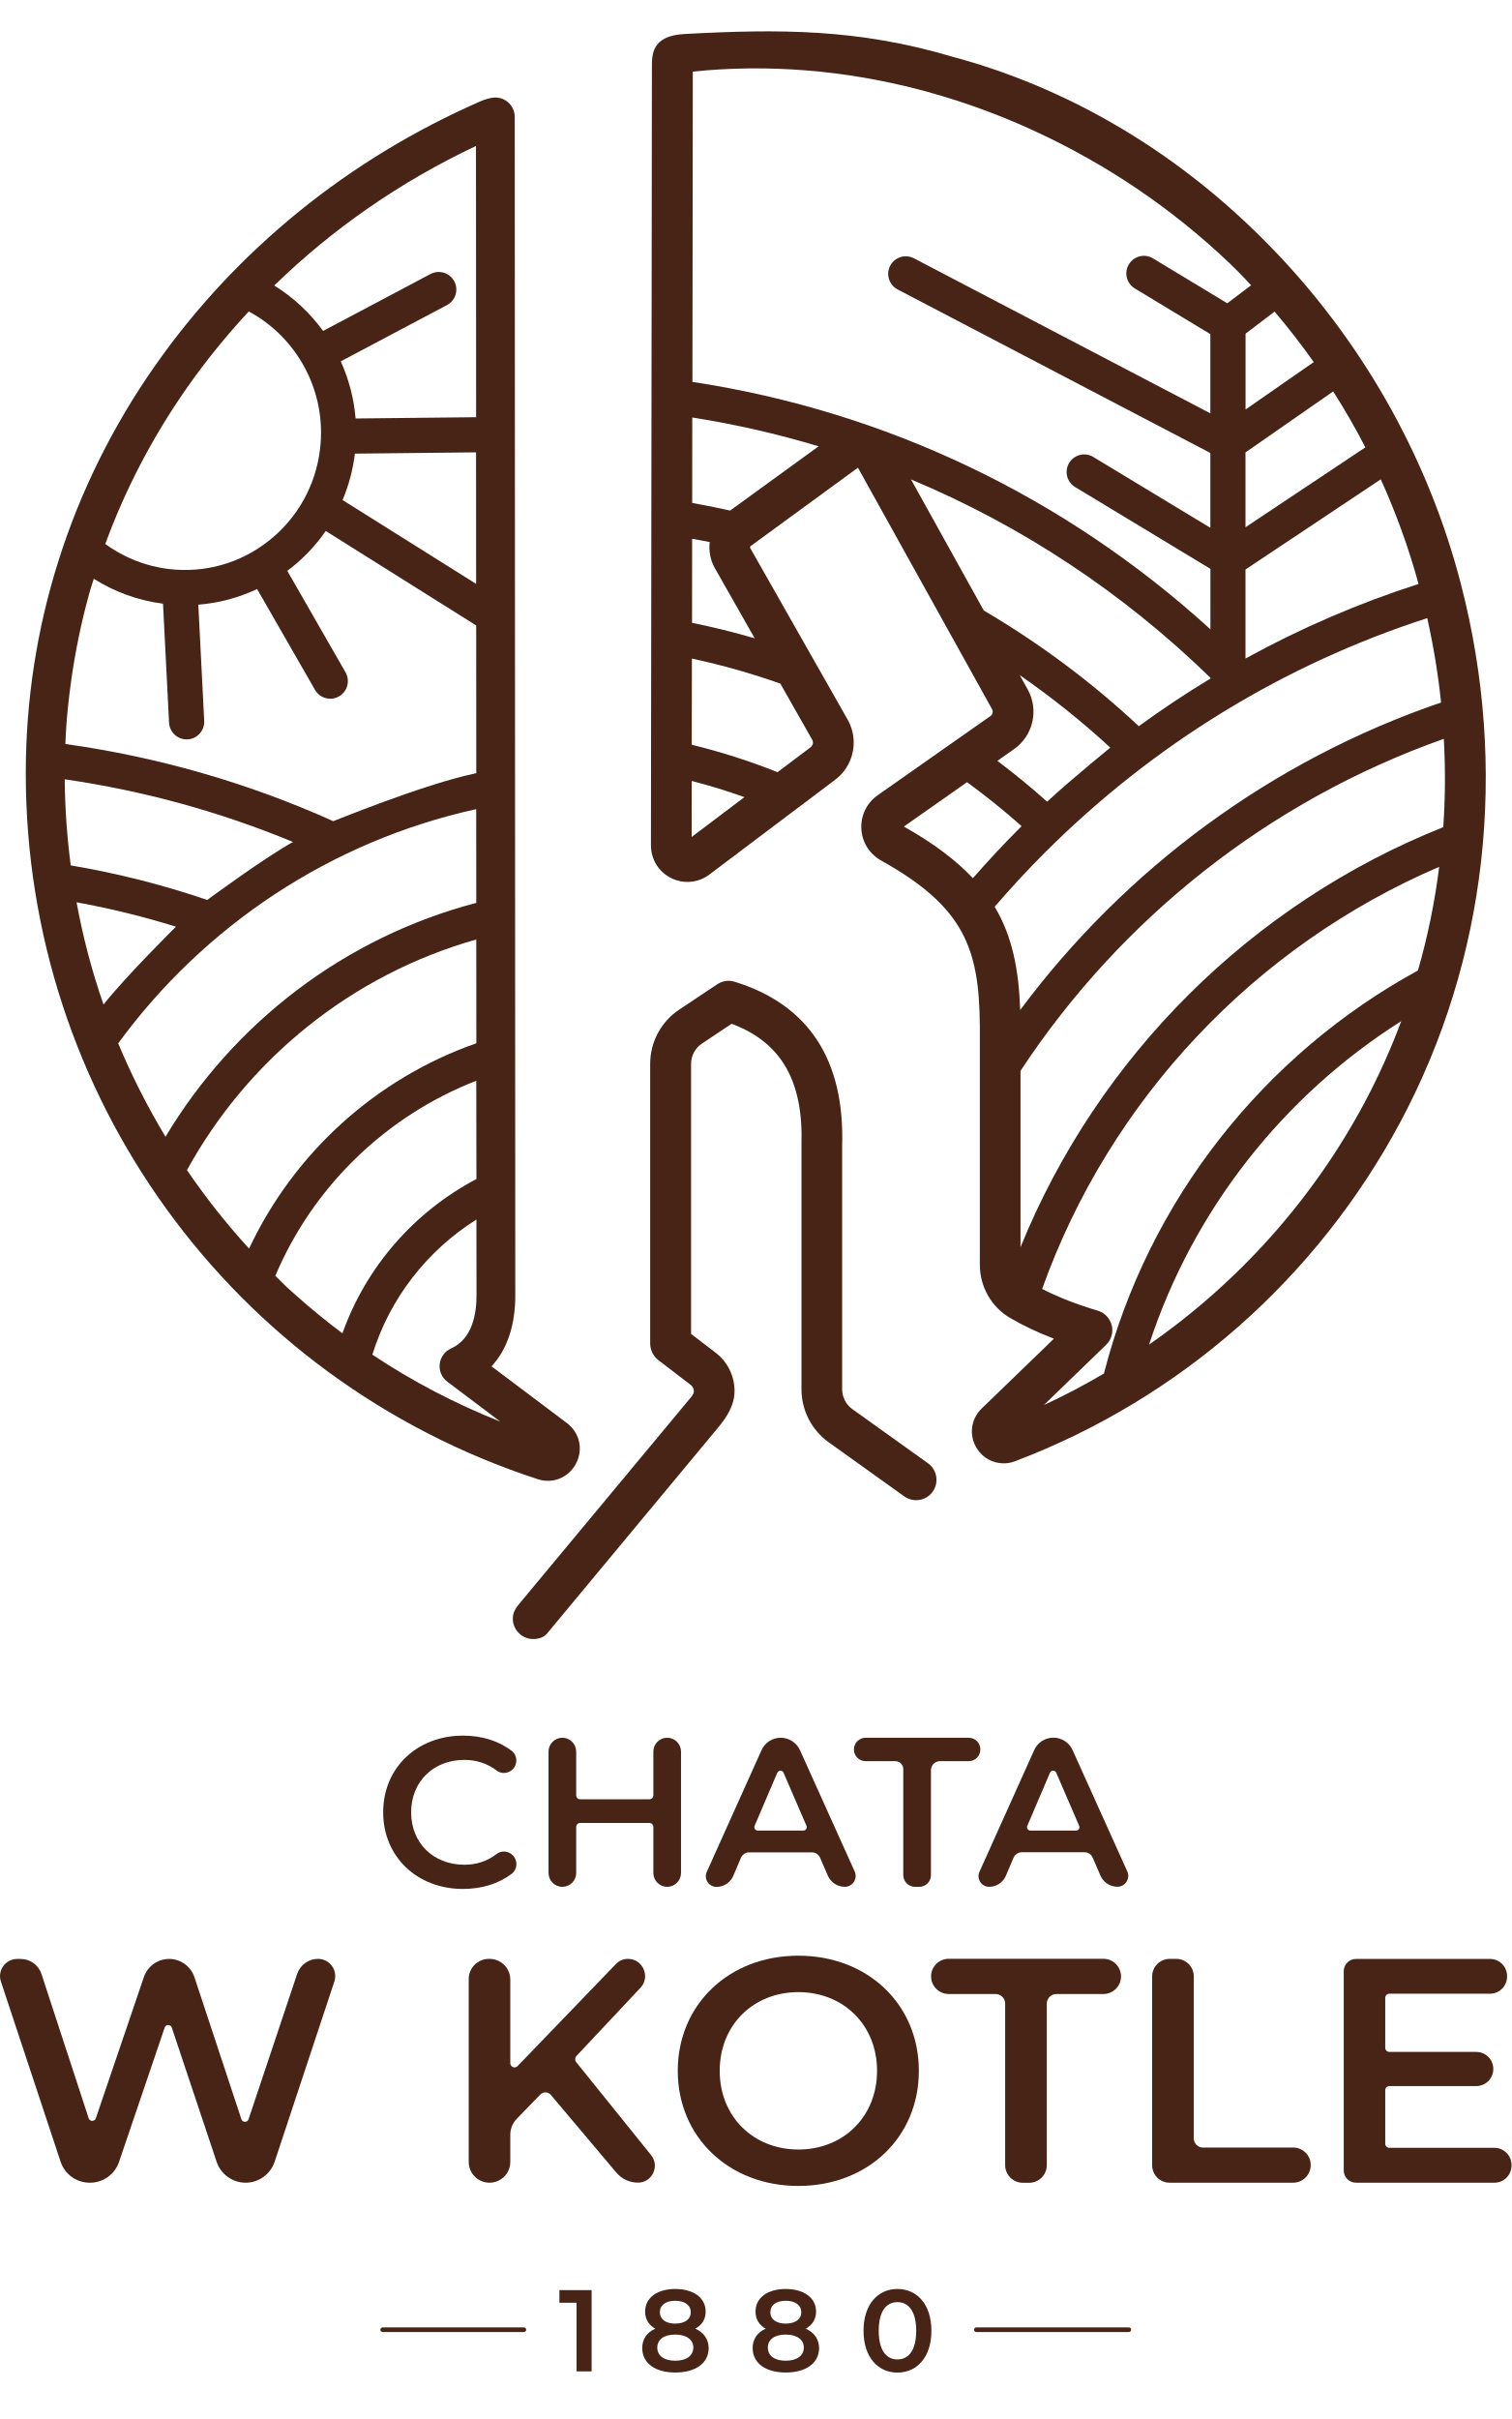
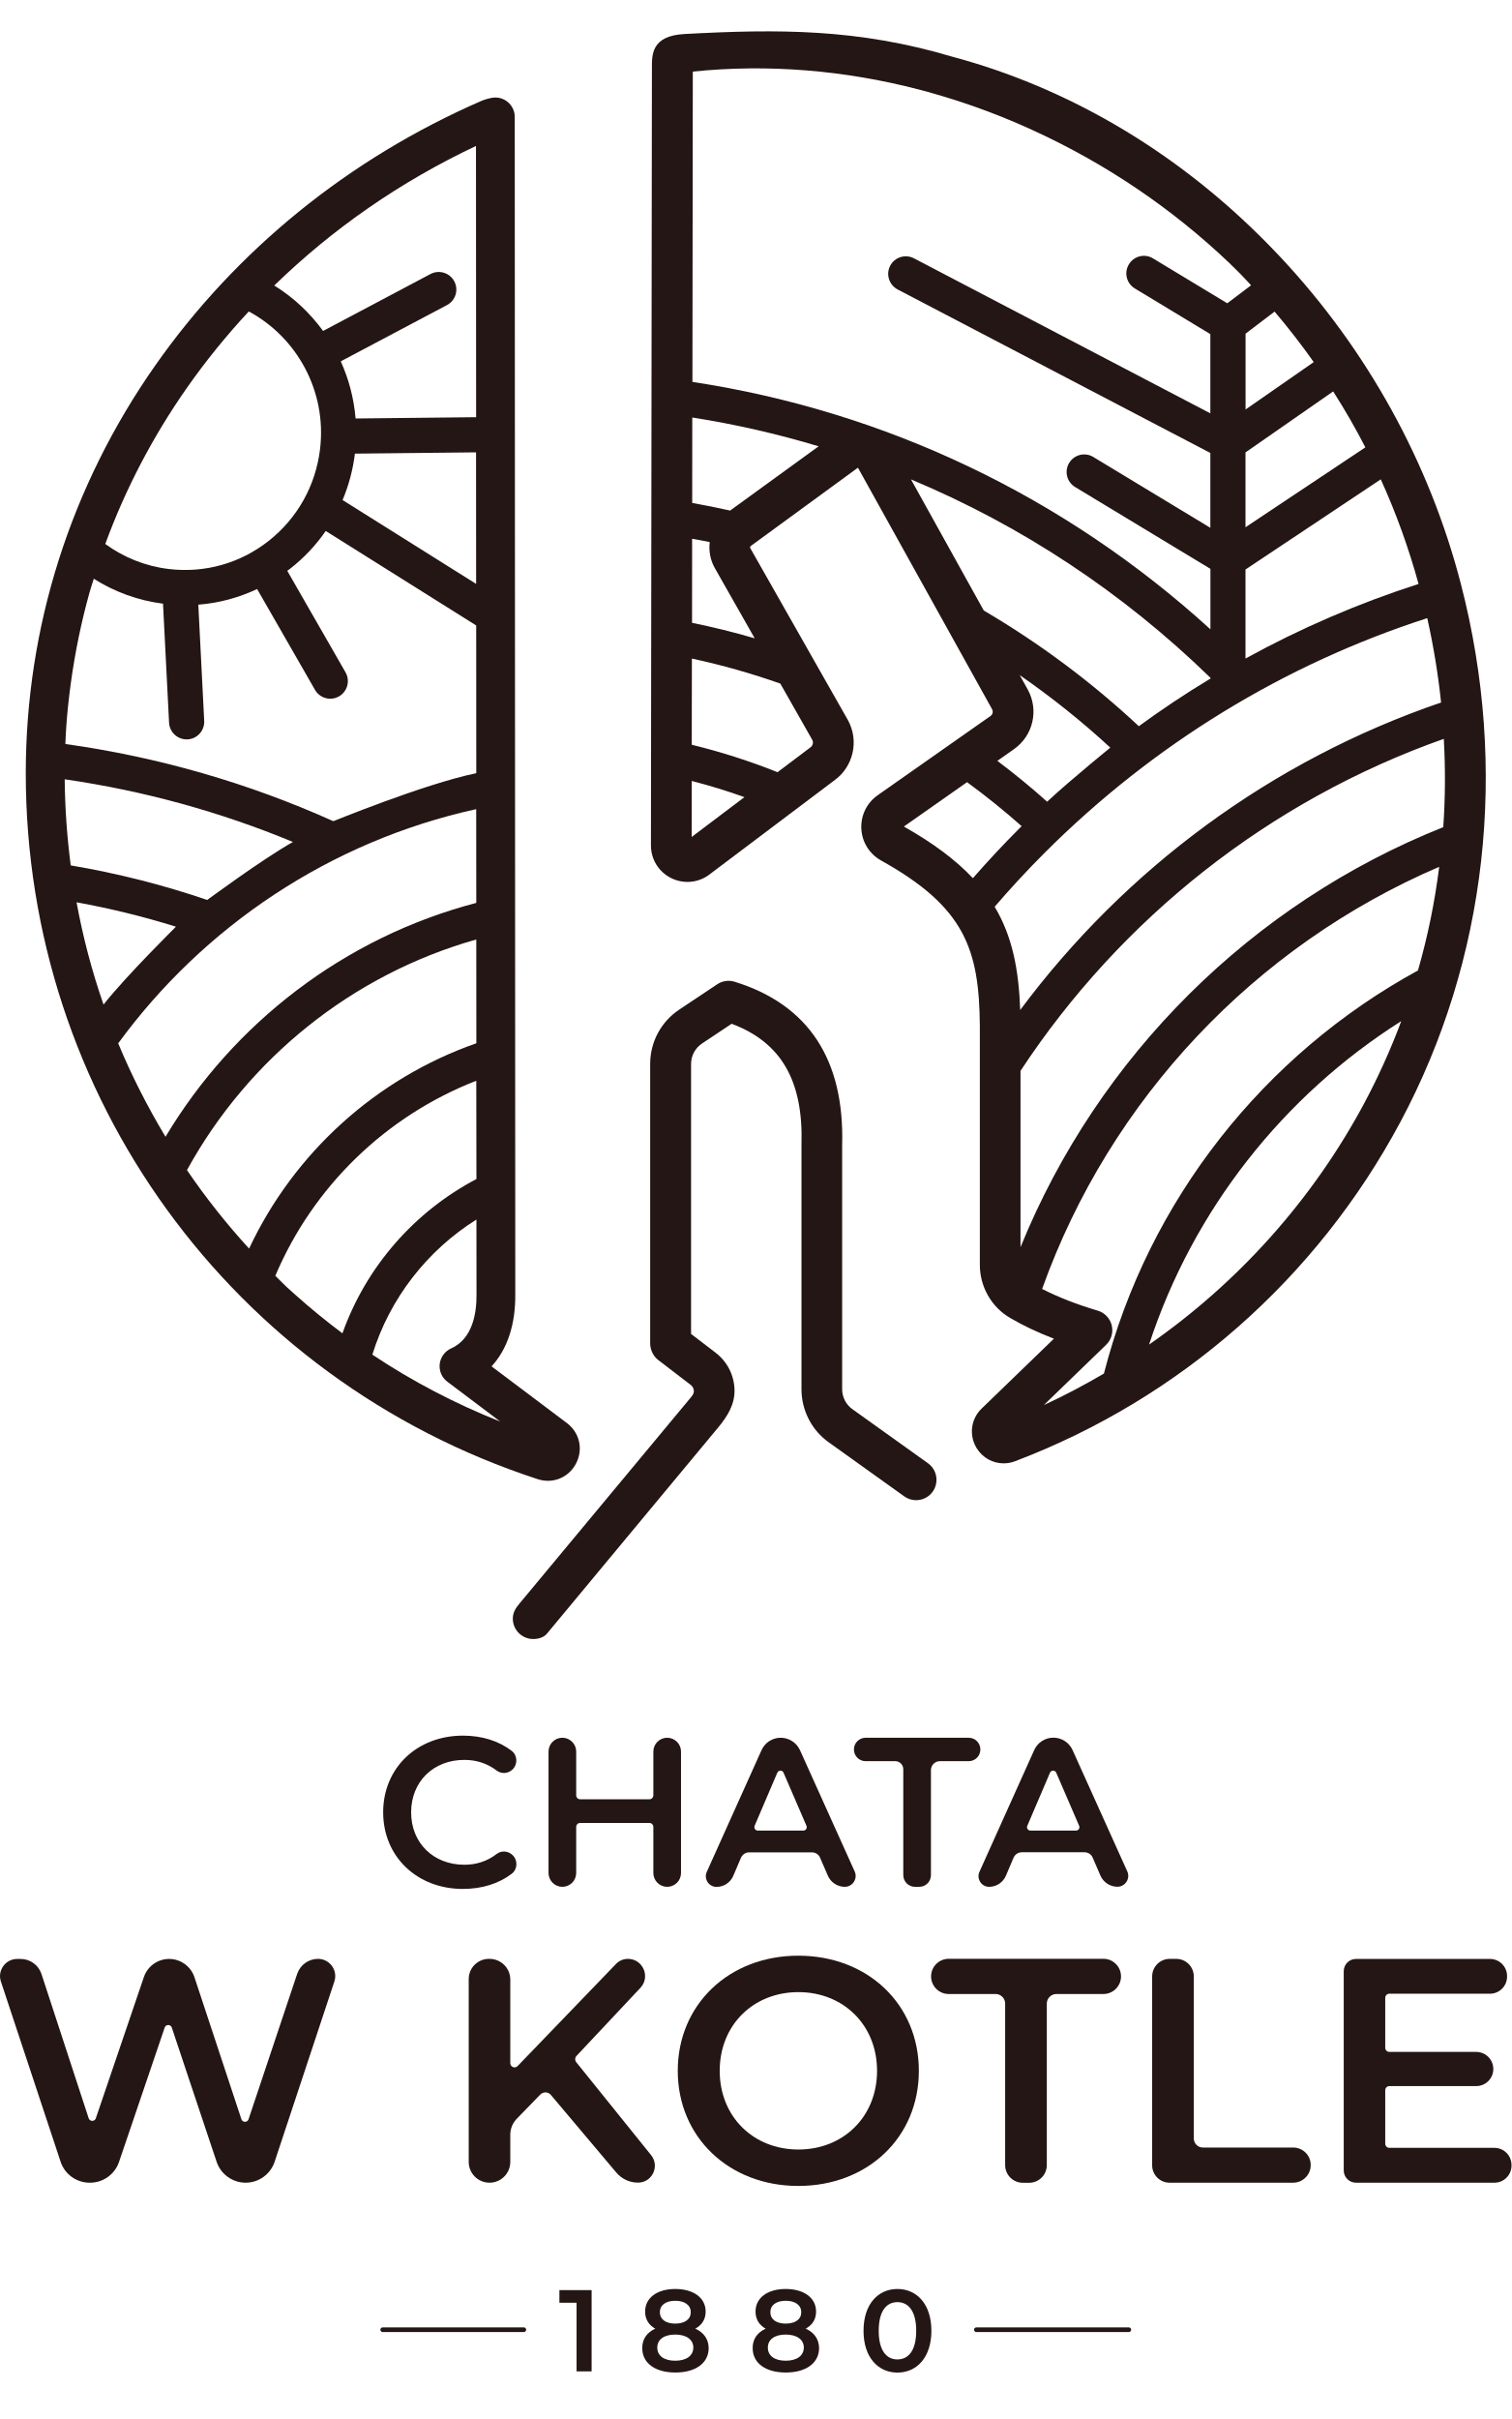
- <svg xmlns="http://www.w3.org/2000/svg" version="1.1" id="Layer_1" x="0px" y="0px" viewBox="0 0 200 320" style="enable-background:new 0 0 200 320;" xml:space="preserve">
-   <style type="text/css">
- 	.st0{fill:#472415;}
- </style>
+ <svg xmlns="http://www.w3.org/2000/svg" width="100%" height="100%" viewBox="0 0 200 320" version="1.1" xml:space="preserve" style="fill-rule:evenodd;clip-rule:evenodd;stroke-linejoin:round;stroke-miterlimit:2;">
  <g>
-     <path class="st0" d="M88.75,116.13c1.62,0.83,3.54,0.69,5.02-0.37l16.62-12.52c2.53-1.81,3.31-5.24,1.81-7.97L99.28,72.52   c-0.06-0.1-0.03-0.23,0.07-0.3l14.17-10.35l17.75,31.95c0.17,0.31,0.08,0.69-0.2,0.89l-14.94,10.49c-1.44,1.01-2.25,2.67-2.16,4.44   c0.09,1.76,1.07,3.33,2.61,4.19c11.08,6.16,12.99,11.74,13.07,21.91v31.58c0,2.89,1.53,5.58,4,7.02c1.69,1,3.64,1.92,5.8,2.75   l-9.56,9.24c-1.45,1.4-1.71,3.58-0.63,5.29c0.78,1.23,2.1,1.96,3.54,1.96c0.51,0,1.02-0.09,1.51-0.28   c21.83-8.28,39.93-24.21,50.97-44.85c11.5-21.51,14.35-46.81,8.01-71.24c-4.16-16.04-12.37-30.9-23.8-43.13c0,0-2-2.11-2.92-2.99   c-11.65-11.48-25.6-19.59-40.6-23.6C113.55,3.8,103.09,3.82,90.56,4.5c-4.42,0.24-4.3,2.79-4.3,4.54l-0.13,102.79   C86.13,113.66,87.13,115.3,88.75,116.13z M130.17,80.76l-9.63-17.34c14.57,6.09,27.99,14.92,39.62,26.24c0,0.03,0.01,0.07,0.01,0.1   c-3.32,2-6.56,4.16-9.71,6.47c0.07-0.05,0.15-0.11,0.22-0.17C144.45,90.24,137.57,85.11,130.17,80.76z M131.97,100.65l2.19-1.54   c2.55-1.79,3.33-5.19,1.82-7.91l-1.05-1.89c4.21,2.92,8.22,6.12,11.98,9.59c0.77-0.61-4.97,4-8.41,7.2   c0.02-0.02,0.04-0.03,0.05-0.05C136.44,104.16,134.24,102.36,131.97,100.65z M128.73,116.17c-2.22-2.36-5.18-4.6-9.13-6.83   l8.36-5.87c2.5,1.83,4.91,3.77,7.22,5.82c0.04-0.04,0.07-0.07,0.11-0.1c-0.13,0.13-0.26,0.25-0.38,0.37   C132.76,111.7,130.71,113.91,128.73,116.17z M180.53,145.91c-6.84,12.79-16.68,23.75-28.49,31.96   c5.84-17.84,17.79-32.93,33.37-42.79C184.03,138.78,182.4,142.4,180.53,145.91z M187.62,128.38   c-20.35,11.11-35.66,30.35-41.55,53.32c-2.58,1.51-5.23,2.92-7.95,4.17l8.24-7.97c0.69-0.66,0.97-1.65,0.74-2.58   c-0.23-0.93-0.94-1.67-1.85-1.94c-2.81-0.83-5.26-1.8-7.36-2.87c8.98-25.1,28.17-45.39,52.54-55.84   C189.85,119.32,188.91,123.9,187.62,128.38z M190.97,109.42c-25.36,10.11-45.66,30.29-55.94,55.57v-23.33   c13.27-20.15,32.9-35.75,56.01-43.92C191.26,101.65,191.24,105.55,190.97,109.42z M190.68,92.93   c-22.44,7.66-41.8,22.02-55.69,40.68c-0.19-5.33-1.03-9.73-3.38-13.66c2.1-2.44,4.29-4.81,6.59-7.11   c14.44-14.44,31.76-24.97,50.65-31.07C189.68,85.48,190.29,89.21,190.68,92.93z M187.7,77.25c-7.93,2.54-15.59,5.85-22.9,9.86   V75.34l17.9-11.93C184.73,67.88,186.4,72.51,187.7,77.25z M180.66,59.18L164.8,69.75v-9.9l11.6-8.07   C177.94,54.18,179.36,56.65,180.66,59.18z M168.65,41.22c1.83,2.16,3.56,4.38,5.18,6.68l-9.02,6.27V44.14L168.65,41.22z    M91.67,9.47c9.91-1.02,20.05-0.2,29.98,2.39c1.42,0.36,2.15,0.61,2.92,0.82c4.09,1.22,8.14,2.73,12.12,4.56   c9.63,4.41,18.34,10.3,25.96,17.54c0.46,0.45,0.93,0.9,1.39,1.37c0.51,0.52,1.01,1.06,1.5,1.59l-3.15,2.38l-9.83-5.94   c-1.1-0.67-2.53-0.31-3.19,0.79c-0.67,1.1-0.31,2.53,0.79,3.19l9.99,6.04v10.48l-39.22-20.51c-1.14-0.59-2.54-0.16-3.14,0.98   c-0.6,1.14-0.15,2.54,0.98,3.14l41.38,21.63v9.9l-15.49-9.37c-1.1-0.67-2.53-0.31-3.19,0.79c-0.67,1.1-0.31,2.53,0.79,3.19   l17.9,10.82v8c-19.32-17.6-43.01-28.85-68.54-32.73L91.67,9.47z M91.6,55.23c5.68,0.89,11.26,2.17,16.72,3.81l-11.71,8.5   c-1.66-0.37-3.34-0.71-5.02-1.01L91.6,55.23z M91.58,71.27c0.78,0.14,1.56,0.28,2.33,0.44c-0.14,1.14,0.06,2.33,0.65,3.4l5.3,9.33   c-2.72-0.8-5.49-1.48-8.29-2.05L91.58,71.27z M91.55,87.12c4,0.86,7.9,1.97,11.7,3.31l4.22,7.43c0.19,0.34,0.09,0.77-0.24,1.01   l-4.35,3.28c-3.67-1.47-7.46-2.68-11.35-3.63L91.55,87.12z M91.53,103.31c2.37,0.61,4.69,1.32,6.97,2.14l-6.98,5.27L91.53,103.31z" />
-     <path class="st0" d="M71.14,195.67c0.45,0.15,0.91,0.22,1.36,0.22c1.54,0,2.96-0.84,3.72-2.29c0.98-1.88,0.48-4.07-1.21-5.35   l-9.97-7.5c2.09-2.26,3.19-5.55,3.14-9.61L68.11,15.47c0-1.42-1.15-2.57-2.57-2.57c0,0,0,0,0,0c-0.68,0-1.63,0.35-1.87,0.46   c-17.51,7.62-32.42,19.72-43.12,34.97C9.34,64.31,3.41,82.97,3.41,102.29C3.41,144.93,30.63,182.46,71.14,195.67z M63.05,171.17   c0.03,2.59-0.53,5.94-3.36,7.21c-0.83,0.37-1.4,1.15-1.51,2.06c-0.1,0.9,0.28,1.8,1.01,2.34l7.01,5.28   c-5.97-2.37-11.64-5.33-16.93-8.86c2.31-7.47,7.27-13.79,13.77-17.87L63.05,171.17z M63.04,155.97L63.04,155.97   c-8.2,4.31-14.59,11.59-17.73,20.41c-2.16-1.62-4.26-3.33-6.28-5.14c-0.36-0.33-0.73-0.65-1.09-0.98c-0.03-0.03-0.07-0.07-0.1-0.1   c-0.48-0.45-0.94-0.93-1.41-1.39c4.99-11.79,14.63-21.15,26.59-25.8L63.04,155.97z M63,77.24L45.33,66.15   c0.81-1.94,1.37-4,1.63-6.14l16.03-0.17L63,77.24z M62.98,19.31l0.02,35.88l-15.95,0.17c-0.22-2.66-0.9-5.21-1.96-7.56l14.05-7.44   c1.14-0.6,1.57-2.01,0.97-3.14c-0.6-1.14-2.01-1.57-3.15-0.97l-14.21,7.53c-1.74-2.39-3.92-4.44-6.46-6.01   C44,30.26,53.01,24.01,62.98,19.31z M24.75,51.28c2.49-3.55,5.22-6.91,8.17-10.08c6.37,3.43,10.34,10.55,9.43,18.2   c-0.58,4.84-3,9.16-6.81,12.16c-3.77,2.97-8.47,4.28-13.22,3.71c-3.14-0.38-5.99-1.56-8.39-3.31   C16.59,64.7,20.21,57.76,24.75,51.28z M8.79,95.83c0.03-0.38,0.06-0.75,0.09-1.13c0.04-0.42,0.08-0.83,0.12-1.24   c0.43-4.15,1.13-8.25,2.11-12.27c0.1-0.4,0.2-0.8,0.3-1.19c0.14-0.54,0.28-1.08,0.43-1.61c0.17-0.61,0.38-1.22,0.57-1.83   c2.7,1.71,5.8,2.87,9.16,3.3l0.8,15.74c0.06,1.24,1.09,2.21,2.32,2.21c0.04,0,0.08,0,0.12,0c1.28-0.06,2.27-1.16,2.21-2.44   l-0.78-15.38c2.7-0.21,5.33-0.91,7.78-2.07l7.66,13.34c0.43,0.75,1.21,1.17,2.02,1.17c0.39,0,0.79-0.1,1.16-0.31   c1.11-0.64,1.5-2.06,0.86-3.18l-7.71-13.43c0.13-0.1,0.28-0.19,0.41-0.3c1.83-1.44,3.4-3.11,4.68-4.97l19.91,12.5l0.01,19.54   c-7.08,1.47-19.33,6.54-18.92,6.35c-11.21-5.04-23.12-8.48-35.45-10.21C8.68,97.55,8.73,96.69,8.79,95.83z M8.56,103.09   c10.44,1.51,20.57,4.3,30.2,8.29c-4.15,2.34-11.48,7.78-11.34,7.67c-5.83-1.99-11.86-3.52-18.06-4.57   C8.87,110.74,8.6,106.94,8.56,103.09z M10.13,119.36c4.48,0.82,8.87,1.89,13.15,3.23c0.08-0.07-6.61,6.52-9.58,10.3   C12.17,128.51,10.98,123.99,10.13,119.36z M15.64,138.02c11.31-15.47,28.04-26.73,47.37-30.98l0.01,12.4   c-17.4,4.55-32.1,15.86-41.12,30.94C19.53,146.43,17.42,142.31,15.64,138.02z M63.02,124.28l0.01,13.73   c-13.29,4.65-24.14,14.52-30.07,27.16c-2.99-3.26-5.73-6.73-8.22-10.38C32.81,140.08,46.57,128.93,63.02,124.28z" />
-     <path class="st0" d="M87.12,179.93l4.28,3.28c0.34,0.26,0.4,0.61,0.41,0.79c0.01,0.22-0.07,0.48-0.4,0.86l-22.66,27.25   c-0.48,0.56-0.85,1.14-0.89,1.86c-0.04,0.72,0.2,1.41,0.68,1.95c0.51,0.57,1.24,0.9,2.01,0.9c0.66,0,1.38-0.19,1.82-0.71L95,188.87   c1.26-1.51,2.25-3.11,2.19-5.05c-0.06-1.93-0.98-3.72-2.52-4.89l-3.23-2.47v-35.72c0-1.08,0.54-2.09,1.44-2.69l3.93-2.62   c6.56,2.46,9.5,7.55,9.24,16.01l0,32.34c0,2.81,1.37,5.45,3.65,7.05l9.95,7.12c1.21,0.86,2.89,0.59,3.76-0.62   c0.86-1.21,0.59-2.89-0.62-3.76l-9.98-7.14c-0.87-0.61-1.38-1.6-1.38-2.66v-32.21c0.34-11.38-4.45-18.67-14.23-21.69   c-0.78-0.24-1.61-0.12-2.29,0.33l-5.04,3.36c-2.4,1.6-3.84,4.28-3.84,7.17v37.06C86.06,178.63,86.46,179.43,87.12,179.93z" />
-     <path class="st0" d="M61.44,232.81c1.61,0,3.04,0.47,4.28,1.41c0.63,0.48,1.51,0.41,2.08-0.13c0.73-0.69,0.69-1.88-0.11-2.49   c-1.72-1.31-3.94-2-6.43-2c-6.06,0-10.56,4.25-10.56,10.14c0,5.89,4.51,10.14,10.54,10.14c2.51,0,4.74-0.69,6.46-2   c0.8-0.61,0.84-1.79,0.12-2.48l-0.01-0.01c-0.58-0.55-1.47-0.62-2.1-0.13c-1.24,0.95-2.67,1.42-4.27,1.42   c-4.08,0-7.04-2.87-7.04-6.93C54.4,235.68,57.35,232.81,61.44,232.81z" />
-     <path class="st0" d="M88.28,249.6c1.01,0,1.83-0.82,1.83-1.83v-16.06c0-1.01-0.82-1.83-1.83-1.83c-1.01,0-1.83,0.82-1.83,1.83v5.79   c0,0.28-0.23,0.52-0.52,0.52h-9.17c-0.28,0-0.52-0.23-0.52-0.52v-5.79c0-1.01-0.82-1.83-1.83-1.83c-1.01,0-1.83,0.82-1.83,1.83   v16.06c0,1.01,0.82,1.83,1.83,1.83c1.01,0,1.83-0.82,1.83-1.83v-6.1c0-0.28,0.23-0.52,0.52-0.52h9.17c0.28,0,0.52,0.23,0.52,0.52   v6.1C86.45,248.78,87.27,249.6,88.28,249.6z" />
-     <path class="st0" d="M103.3,229.88c-1.1,0-2.09,0.64-2.54,1.65l-7.24,16.09c-0.42,0.93,0.26,1.99,1.29,1.99   c0.97,0,1.84-0.58,2.22-1.47l1.01-2.38c0.19-0.43,0.61-0.72,1.08-0.72h8.31c0.47,0,0.9,0.28,1.08,0.71l1.03,2.38   c0.39,0.89,1.27,1.47,2.24,1.47c1.04,0,1.74-1.08,1.31-2.03l-7.24-16.05C105.39,230.52,104.39,229.88,103.3,229.88z M106.3,242.16   h-6.03c-0.33,0-0.54-0.33-0.42-0.63l3-7.02c0.16-0.37,0.68-0.37,0.83,0l3.03,7.02C106.84,241.82,106.62,242.16,106.3,242.16z" />
-     <path class="st0" d="M121.07,249.6h0.56c0.86,0,1.55-0.69,1.55-1.55v-13.89c0-0.65,0.53-1.18,1.18-1.18h3.81   c0.86,0,1.55-0.69,1.55-1.55c0-0.86-0.69-1.55-1.55-1.55h-13.63c-0.86,0-1.55,0.69-1.55,1.55c0,0.86,0.69,1.55,1.55,1.55h3.92   c0.59,0,1.06,0.48,1.06,1.06v14.01C119.52,248.9,120.21,249.6,121.07,249.6z" />
-     <path class="st0" d="M130.88,249.6c0.97,0,1.84-0.58,2.22-1.47l1.01-2.38c0.19-0.43,0.61-0.72,1.08-0.72h8.31   c0.47,0,0.9,0.28,1.08,0.71l1.03,2.38c0.39,0.89,1.27,1.47,2.24,1.47c1.04,0,1.74-1.08,1.31-2.03l-7.24-16.05   c-0.45-1-1.45-1.64-2.54-1.64c-1.1,0-2.09,0.64-2.54,1.65l-7.24,16.09C129.18,248.54,129.86,249.6,130.88,249.6z M135.93,241.53   l3-7.02c0.16-0.37,0.68-0.37,0.83,0l3.03,7.02c0.13,0.3-0.09,0.63-0.42,0.63h-6.03C136.02,242.16,135.8,241.83,135.93,241.53z" />
-     <path class="st0" d="M42.08,259.13c-1.25,0-2.36,0.8-2.76,1.99l-6.43,19.22c-0.15,0.46-0.8,0.46-0.95,0l-6.21-18.78   c-0.48-1.44-1.83-2.42-3.35-2.42c-1.51,0-2.85,0.96-3.34,2.39l-6.36,18.69c-0.16,0.46-0.8,0.45-0.95-0.01l-6.24-19.07   c-0.39-1.2-1.51-2-2.76-2H2.28c-1.55,0-2.65,1.52-2.16,2.99l7.9,23.84c0.55,1.66,2.1,2.77,3.84,2.77h0.06   c1.73,0,3.27-1.1,3.83-2.75l6.04-17.77c0.15-0.45,0.79-0.45,0.94,0l5.93,17.75c0.55,1.65,2.1,2.77,3.84,2.77   c1.74,0,3.29-1.12,3.84-2.77l7.9-23.84C44.73,260.65,43.63,259.13,42.08,259.13z" />
-     <path class="st0" d="M86.15,285.09l-9.91-12.3c-0.19-0.24-0.18-0.58,0.03-0.81l8.47-9.02c1.36-1.45,0.33-3.83-1.66-3.83   c-0.59,0-1.15,0.24-1.56,0.66l-13.03,13.52c-0.35,0.37-0.97,0.12-0.97-0.39c0-2.5,0-7.8,0-11.05c0-1.52-1.23-2.74-2.76-2.74h-0.07   c-1.47,0-2.67,1.19-2.67,2.67l0,24.19c0,1.52,1.23,2.75,2.75,2.75h0c1.52,0,2.75-1.23,2.75-2.75v-3.6c0-0.79,0.31-1.54,0.86-2.11   l3.11-3.2c0.39-0.4,1.04-0.38,1.4,0.05l8.66,10.27c0.71,0.84,1.75,1.33,2.85,1.33C86.29,288.75,87.33,286.56,86.15,285.09z" />
-     <path class="st0" d="M121.58,273.94c0-8.8-6.77-15.23-15.95-15.23c-9.18,0-15.95,6.47-15.95,15.23s6.77,15.23,15.95,15.23   C114.81,289.17,121.58,282.74,121.58,273.94z M95.23,273.94c0-6.05,4.44-10.41,10.41-10.41c5.96,0,10.41,4.36,10.41,10.41   c0,6.05-4.44,10.41-10.41,10.41C99.67,284.35,95.23,279.99,95.23,273.94z" />
-     <path class="st0" d="M133,265.05v21.37c0,1.28,1.04,2.33,2.33,2.33h0.85c1.28,0,2.33-1.04,2.33-2.33v-21.37   c0-0.7,0.57-1.27,1.27-1.27h6.22c1.28,0,2.33-1.04,2.33-2.33c0-1.28-1.04-2.33-2.33-2.33h-20.47c-1.28,0-2.33,1.04-2.33,2.33   c0,1.28,1.04,2.33,2.33,2.33h6.22C132.43,263.79,133,264.35,133,265.05z" />
-     <path class="st0" d="M171.11,284.09h-11.95c-0.66,0-1.2-0.54-1.2-1.2v-21.43c0-1.29-1.04-2.33-2.33-2.33h-0.85   c-1.29,0-2.33,1.04-2.33,2.33v24.98c0,1.27,1.03,2.3,2.3,2.3h16.35c1.29,0,2.33-1.04,2.33-2.33v0   C173.44,285.13,172.4,284.09,171.11,284.09z" />
-     <path class="st0" d="M197.74,284.13h-13.9c-0.3,0-0.55-0.24-0.55-0.55v-7.07c0-0.3,0.24-0.55,0.55-0.55h11.49   c1.25,0,2.26-1.01,2.26-2.26c0-1.25-1.01-2.26-2.26-2.26h-11.49c-0.3,0-0.55-0.24-0.55-0.55v-6.6c0-0.3,0.24-0.55,0.55-0.55h13.31   c1.25,0,2.26-1.01,2.26-2.26v-0.08c0-1.25-1.01-2.26-2.26-2.26h-17.73c-0.9,0-1.62,0.73-1.62,1.62v26.36c0,0.9,0.73,1.62,1.62,1.62   h18.32c1.25,0,2.26-1.01,2.26-2.26v-0.08C200,285.15,198.99,284.13,197.74,284.13z" />
-     <polygon class="st0" points="74.02,304.62 76.29,304.62 76.29,313.7 78.28,313.7 78.28,302.95 74.02,302.95  " />
-     <path class="st0" d="M92,308.05c0.88-0.48,1.37-1.24,1.37-2.26c0-1.84-1.63-2.99-4.02-2.99c-2.38,0-3.99,1.15-3.99,2.99   c0,1.01,0.48,1.78,1.34,2.26c-1.11,0.51-1.72,1.38-1.72,2.56c0,2,1.7,3.24,4.38,3.24s4.41-1.24,4.41-3.24   C93.75,309.43,93.12,308.55,92,308.05z M89.34,304.36c1.23,0,2.06,0.55,2.06,1.52c0,0.92-0.78,1.5-2.06,1.5   c-1.26,0-2.03-0.58-2.03-1.5C87.31,304.92,88.11,304.36,89.34,304.36z M89.34,312.29c-1.47,0-2.37-0.65-2.37-1.74   c0-1.06,0.89-1.72,2.37-1.72c1.47,0,2.4,0.66,2.4,1.72C91.73,311.64,90.81,312.29,89.34,312.29z" />
-     <path class="st0" d="M106.61,308.05c0.88-0.48,1.37-1.24,1.37-2.26c0-1.84-1.63-2.99-4.02-2.99c-2.38,0-3.99,1.15-3.99,2.99   c0,1.01,0.48,1.78,1.34,2.26c-1.11,0.51-1.72,1.38-1.72,2.56c0,2,1.7,3.24,4.38,3.24c2.67,0,4.41-1.24,4.41-3.24   C108.36,309.43,107.73,308.55,106.61,308.05z M103.96,304.36c1.23,0,2.06,0.55,2.06,1.52c0,0.92-0.78,1.5-2.06,1.5   c-1.26,0-2.03-0.58-2.03-1.5C101.93,304.92,102.73,304.36,103.96,304.36z M103.96,312.29c-1.47,0-2.36-0.65-2.36-1.74   c0-1.06,0.89-1.72,2.36-1.72c1.47,0,2.4,0.66,2.4,1.72C106.35,311.64,105.43,312.29,103.96,312.29z" />
-     <path class="st0" d="M118.74,302.8c-2.55,0-4.48,2-4.48,5.53s1.94,5.53,4.48,5.53c2.56,0,4.5-2,4.5-5.53S121.31,302.8,118.74,302.8   z M118.74,312.12c-1.46,0-2.47-1.2-2.47-3.79c0-2.6,1.01-3.79,2.47-3.79c1.47,0,2.49,1.2,2.49,3.79   C121.23,310.92,120.22,312.12,118.74,312.12z" />
-     <path class="st0" d="M149.36,307.88h-20.17c-0.17,0-0.31,0.14-0.31,0.31c0,0.17,0.14,0.31,0.31,0.31h20.17   c0.17,0,0.31-0.14,0.31-0.31C149.67,308.02,149.53,307.88,149.36,307.88z" />
-     <path class="st0" d="M69.31,307.88H50.64c-0.17,0-0.31,0.14-0.31,0.31c0,0.17,0.14,0.31,0.31,0.31h18.67   c0.17,0,0.31-0.14,0.31-0.31C69.62,308.02,69.48,307.88,69.31,307.88z" />
+     <path d="M88.75,116.13C90.37,116.96 92.29,116.82 93.77,115.76L110.39,103.24C112.92,101.43 113.7,98 112.2,95.27L99.28,72.52C99.22,72.42 99.25,72.29 99.35,72.22L113.52,61.87L131.27,93.82C131.44,94.13 131.35,94.51 131.07,94.71L116.13,105.2C114.69,106.21 113.88,107.87 113.97,109.64C114.06,111.4 115.04,112.97 116.58,113.83C127.66,119.99 129.57,125.57 129.65,135.74L129.65,167.32C129.65,170.21 131.18,172.9 133.65,174.34C135.34,175.34 137.29,176.26 139.45,177.09L129.89,186.33C128.44,187.73 128.18,189.91 129.26,191.62C130.04,192.85 131.36,193.58 132.8,193.58C133.31,193.58 133.82,193.49 134.31,193.3C156.14,185.02 174.24,169.09 185.28,148.45C196.78,126.94 199.63,101.64 193.29,77.21C189.13,61.17 180.92,46.31 169.49,34.08C169.49,34.08 167.49,31.97 166.57,31.09C154.92,19.61 140.97,11.5 125.97,7.49C113.55,3.8 103.09,3.82 90.56,4.5C86.14,4.74 86.26,7.29 86.26,9.04L86.13,111.83C86.13,113.66 87.13,115.3 88.75,116.13ZM130.17,80.76L120.54,63.42C135.11,69.51 148.53,78.34 160.16,89.66C160.16,89.69 160.17,89.73 160.17,89.76C156.85,91.76 153.61,93.92 150.46,96.23C150.53,96.18 150.61,96.12 150.68,96.06C144.45,90.24 137.57,85.11 130.17,80.76ZM131.97,100.65L134.16,99.11C136.71,97.32 137.49,93.92 135.98,91.2L134.93,89.31C139.14,92.23 143.15,95.43 146.91,98.9C147.68,98.29 141.94,102.9 138.5,106.1C138.52,106.08 138.54,106.07 138.55,106.05C136.44,104.16 134.24,102.36 131.97,100.65ZM128.73,116.17C126.51,113.81 123.55,111.57 119.6,109.34L127.96,103.47C130.46,105.3 132.87,107.24 135.18,109.29C135.22,109.25 135.25,109.22 135.29,109.19C135.16,109.32 135.03,109.44 134.91,109.56C132.76,111.7 130.71,113.91 128.73,116.17ZM180.53,145.91C173.69,158.7 163.85,169.66 152.04,177.87C157.88,160.03 169.83,144.94 185.41,135.08C184.03,138.78 182.4,142.4 180.53,145.91ZM187.62,128.38C167.27,139.49 151.96,158.73 146.07,181.7C143.49,183.21 140.84,184.62 138.12,185.87L146.36,177.9C147.05,177.24 147.33,176.25 147.1,175.32C146.87,174.39 146.16,173.65 145.25,173.38C142.44,172.55 139.99,171.58 137.89,170.51C146.87,145.41 166.06,125.12 190.43,114.67C189.85,119.32 188.91,123.9 187.62,128.38ZM190.97,109.42C165.61,119.53 145.31,139.71 135.03,164.99L135.03,141.66C148.3,121.51 167.93,105.91 191.04,97.74C191.26,101.65 191.24,105.55 190.97,109.42ZM190.68,92.93C168.24,100.59 148.88,114.95 134.99,133.61C134.8,128.28 133.96,123.88 131.61,119.95C133.71,117.51 135.9,115.14 138.2,112.84C152.64,98.4 169.96,87.87 188.85,81.77C189.68,85.48 190.29,89.21 190.68,92.93ZM187.7,77.25C179.77,79.79 172.11,83.1 164.8,87.11L164.8,75.34L182.7,63.41C184.73,67.88 186.4,72.51 187.7,77.25ZM180.66,59.18L164.8,69.75L164.8,59.85L176.4,51.78C177.94,54.18 179.36,56.65 180.66,59.18ZM168.65,41.22C170.48,43.38 172.21,45.6 173.83,47.9L164.81,54.17L164.81,44.14L168.65,41.22ZM91.67,9.47C101.58,8.45 111.72,9.27 121.65,11.86C123.07,12.22 123.8,12.47 124.57,12.68C128.66,13.9 132.71,15.41 136.69,17.24C146.32,21.65 155.03,27.54 162.65,34.78C163.11,35.23 163.58,35.68 164.04,36.15C164.55,36.67 165.05,37.21 165.54,37.74L162.39,40.12L152.56,34.18C151.46,33.51 150.03,33.87 149.37,34.97C148.7,36.07 149.06,37.5 150.16,38.16L160.15,44.2L160.15,54.68L120.93,34.17C119.79,33.58 118.39,34.01 117.79,35.15C117.19,36.29 117.64,37.69 118.77,38.29L160.15,59.92L160.15,69.82L144.66,60.45C143.56,59.78 142.13,60.14 141.47,61.24C140.8,62.34 141.16,63.77 142.26,64.43L160.16,75.25L160.16,83.25C140.84,65.65 117.15,54.4 91.62,50.52L91.67,9.47ZM91.6,55.23C97.28,56.12 102.86,57.4 108.32,59.04L96.61,67.54C94.95,67.17 93.27,66.83 91.59,66.53L91.6,55.23ZM91.58,71.27C92.36,71.41 93.14,71.55 93.91,71.71C93.77,72.85 93.97,74.04 94.56,75.11L99.86,84.44C97.14,83.64 94.37,82.96 91.57,82.39L91.58,71.27ZM91.55,87.12C95.55,87.98 99.45,89.09 103.25,90.43L107.47,97.86C107.66,98.2 107.56,98.63 107.23,98.87L102.88,102.15C99.21,100.68 95.42,99.47 91.53,98.52L91.55,87.12ZM91.53,103.31C93.9,103.92 96.22,104.63 98.5,105.45L91.52,110.72L91.53,103.31Z" style="fill:rgb(36,22,20);fill-rule:nonzero;" />
+     <path d="M71.14,195.67C71.59,195.82 72.05,195.89 72.5,195.89C74.04,195.89 75.46,195.05 76.22,193.6C77.2,191.72 76.7,189.53 75.01,188.25L65.04,180.75C67.13,178.49 68.23,175.2 68.18,171.14L68.11,15.47C68.11,14.05 66.96,12.9 65.54,12.9C64.86,12.9 63.91,13.25 63.67,13.36C46.16,20.98 31.25,33.08 20.55,48.33C9.34,64.31 3.41,82.97 3.41,102.29C3.41,144.93 30.63,182.46 71.14,195.67ZM63.05,171.17C63.08,173.76 62.52,177.11 59.69,178.38C58.86,178.75 58.29,179.53 58.18,180.44C58.08,181.34 58.46,182.24 59.19,182.78L66.2,188.06C60.23,185.69 54.56,182.73 49.27,179.2C51.58,171.73 56.54,165.41 63.04,161.33L63.05,171.17ZM63.04,155.97C54.84,160.28 48.45,167.56 45.31,176.38C43.15,174.76 41.05,173.05 39.03,171.24C38.67,170.91 38.3,170.59 37.94,170.26C37.91,170.23 37.87,170.19 37.84,170.16C37.36,169.71 36.9,169.23 36.43,168.77C41.42,156.98 51.06,147.62 63.02,142.97L63.04,155.97ZM63,77.24L45.33,66.15C46.14,64.21 46.7,62.15 46.96,60.01L62.99,59.84L63,77.24ZM62.98,19.31L63,55.19L47.05,55.36C46.83,52.7 46.15,50.15 45.09,47.8L59.14,40.36C60.28,39.76 60.71,38.35 60.11,37.22C59.51,36.08 58.1,35.65 56.96,36.25L42.75,43.78C41.01,41.39 38.83,39.34 36.29,37.77C44,30.26 53.01,24.01 62.98,19.31ZM24.75,51.28C27.24,47.73 29.97,44.37 32.92,41.2C39.29,44.63 43.26,51.75 42.35,59.4C41.77,64.24 39.35,68.56 35.54,71.56C31.77,74.53 27.07,75.84 22.32,75.27C19.18,74.89 16.33,73.71 13.93,71.96C16.59,64.7 20.21,57.76 24.75,51.28ZM8.79,95.83C8.82,95.45 8.85,95.08 8.88,94.7C8.92,94.28 8.96,93.87 9,93.46C9.43,89.31 10.13,85.21 11.11,81.19C11.21,80.79 11.31,80.39 11.41,80C11.55,79.46 11.69,78.92 11.84,78.39C12.01,77.78 12.22,77.17 12.41,76.56C15.11,78.27 18.21,79.43 21.57,79.86L22.37,95.6C22.43,96.84 23.46,97.81 24.69,97.81L24.81,97.81C26.09,97.75 27.08,96.65 27.02,95.37L26.24,79.99C28.94,79.78 31.57,79.08 34.02,77.92L41.68,91.26C42.11,92.01 42.89,92.43 43.7,92.43C44.09,92.43 44.49,92.33 44.86,92.12C45.97,91.48 46.36,90.06 45.72,88.94L38.01,75.51C38.14,75.41 38.29,75.32 38.42,75.21C40.25,73.77 41.82,72.1 43.1,70.24L63.01,82.74L63.02,102.28C55.94,103.75 43.69,108.82 44.1,108.63C32.89,103.59 20.98,100.15 8.65,98.42C8.68,97.55 8.73,96.69 8.79,95.83ZM8.56,103.09C19,104.6 29.13,107.39 38.76,111.38C34.61,113.72 27.28,119.16 27.42,119.05C21.59,117.06 15.56,115.53 9.36,114.48C8.87,110.74 8.6,106.94 8.56,103.09ZM10.13,119.36C14.61,120.18 19,121.25 23.28,122.59C23.36,122.52 16.67,129.11 13.7,132.89C12.17,128.51 10.98,123.99 10.13,119.36ZM15.64,138.02C26.95,122.55 43.68,111.29 63.01,107.04L63.02,119.44C45.62,123.99 30.92,135.3 21.9,150.38C19.53,146.43 17.42,142.31 15.64,138.02ZM63.02,124.28L63.03,138.01C49.74,142.66 38.89,152.53 32.96,165.17C29.97,161.91 27.23,158.44 24.74,154.79C32.81,140.08 46.57,128.93 63.02,124.28Z" style="fill:rgb(36,22,20);fill-rule:nonzero;" />
+     <path d="M87.12,179.93L91.4,183.21C91.74,183.47 91.8,183.82 91.81,184C91.82,184.22 91.74,184.48 91.41,184.86L68.75,212.11C68.27,212.67 67.9,213.25 67.86,213.97C67.82,214.69 68.06,215.38 68.54,215.92C69.05,216.49 69.78,216.82 70.55,216.82C71.21,216.82 71.93,216.63 72.37,216.11L95,188.87C96.26,187.36 97.25,185.76 97.19,183.82C97.13,181.89 96.21,180.1 94.67,178.93L91.44,176.46L91.44,140.74C91.44,139.66 91.98,138.65 92.88,138.05L96.81,135.43C103.37,137.89 106.31,142.98 106.05,151.44L106.05,183.78C106.05,186.59 107.42,189.23 109.7,190.83L119.65,197.95C120.86,198.81 122.54,198.54 123.41,197.33C124.27,196.12 124,194.44 122.79,193.57L112.81,186.43C111.94,185.82 111.43,184.83 111.43,183.77L111.43,151.56C111.77,140.18 106.98,132.89 97.2,129.87C96.42,129.63 95.59,129.75 94.91,130.2L89.87,133.56C87.47,135.16 86.03,137.84 86.03,140.73L86.03,177.79C86.06,178.63 86.46,179.43 87.12,179.93Z" style="fill:rgb(36,22,20);fill-rule:nonzero;" />
+     <path d="M61.44,232.81C63.05,232.81 64.48,233.28 65.72,234.22C66.35,234.7 67.23,234.63 67.8,234.09C68.53,233.4 68.49,232.21 67.69,231.6C65.97,230.29 63.75,229.6 61.26,229.6C55.2,229.6 50.7,233.85 50.7,239.74C50.7,245.63 55.21,249.88 61.24,249.88C63.75,249.88 65.98,249.19 67.7,247.88C68.5,247.27 68.54,246.09 67.82,245.4L67.81,245.39C67.23,244.84 66.34,244.77 65.71,245.26C64.47,246.21 63.04,246.68 61.44,246.68C57.36,246.68 54.4,243.81 54.4,239.75C54.4,235.68 57.35,232.81 61.44,232.81Z" style="fill:rgb(36,22,20);fill-rule:nonzero;" />
+     <path d="M88.28,249.6C89.29,249.6 90.11,248.78 90.11,247.77L90.11,231.71C90.11,230.7 89.29,229.88 88.28,229.88C87.27,229.88 86.45,230.7 86.45,231.71L86.45,237.5C86.45,237.78 86.22,238.02 85.93,238.02L76.76,238.02C76.48,238.02 76.24,237.79 76.24,237.5L76.24,231.71C76.24,230.7 75.42,229.88 74.41,229.88C73.4,229.88 72.58,230.7 72.58,231.71L72.58,247.77C72.58,248.78 73.4,249.6 74.41,249.6C75.42,249.6 76.24,248.78 76.24,247.77L76.24,241.67C76.24,241.39 76.47,241.15 76.76,241.15L85.93,241.15C86.21,241.15 86.45,241.38 86.45,241.67L86.45,247.77C86.45,248.78 87.27,249.6 88.28,249.6Z" style="fill:rgb(36,22,20);fill-rule:nonzero;" />
+     <path d="M103.3,229.88C102.2,229.88 101.21,230.52 100.76,231.53L93.52,247.62C93.1,248.55 93.78,249.61 94.81,249.61C95.78,249.61 96.65,249.03 97.03,248.14L98.04,245.76C98.23,245.33 98.65,245.04 99.12,245.04L107.43,245.04C107.9,245.04 108.33,245.32 108.51,245.75L109.54,248.13C109.93,249.02 110.81,249.6 111.78,249.6C112.82,249.6 113.52,248.52 113.09,247.57L105.85,231.52C105.39,230.52 104.39,229.88 103.3,229.88ZM106.3,242.16L100.27,242.16C99.94,242.16 99.73,241.83 99.85,241.53L102.85,234.51C103.01,234.14 103.53,234.14 103.68,234.51L106.71,241.53C106.84,241.82 106.62,242.16 106.3,242.16Z" style="fill:rgb(36,22,20);fill-rule:nonzero;" />
+     <path d="M121.07,249.6L121.63,249.6C122.49,249.6 123.18,248.91 123.18,248.05L123.18,234.16C123.18,233.51 123.71,232.98 124.36,232.98L128.17,232.98C129.03,232.98 129.72,232.29 129.72,231.43C129.72,230.57 129.03,229.88 128.17,229.88L114.54,229.88C113.68,229.88 112.99,230.57 112.99,231.43C112.99,232.29 113.68,232.98 114.54,232.98L118.46,232.98C119.05,232.98 119.52,233.46 119.52,234.04L119.52,248.05C119.52,248.9 120.21,249.6 121.07,249.6Z" style="fill:rgb(36,22,20);fill-rule:nonzero;" />
+     <path d="M130.88,249.6C131.85,249.6 132.72,249.02 133.1,248.13L134.11,245.75C134.3,245.32 134.72,245.03 135.19,245.03L143.5,245.03C143.97,245.03 144.4,245.31 144.58,245.74L145.61,248.12C146,249.01 146.88,249.59 147.85,249.59C148.89,249.59 149.59,248.51 149.16,247.56L141.92,231.51C141.47,230.51 140.47,229.87 139.38,229.87C138.28,229.87 137.29,230.51 136.84,231.52L129.6,247.61C129.18,248.54 129.86,249.6 130.88,249.6ZM135.93,241.53L138.93,234.51C139.09,234.14 139.61,234.14 139.76,234.51L142.79,241.53C142.92,241.83 142.7,242.16 142.37,242.16L136.34,242.16C136.02,242.16 135.8,241.83 135.93,241.53Z" style="fill:rgb(36,22,20);fill-rule:nonzero;" />
+     <path d="M42.08,259.13C40.83,259.13 39.72,259.93 39.32,261.12L32.89,280.34C32.74,280.8 32.09,280.8 31.94,280.34L25.73,261.56C25.25,260.12 23.9,259.14 22.38,259.14C20.87,259.14 19.53,260.1 19.04,261.53L12.68,280.22C12.52,280.68 11.88,280.67 11.73,280.21L5.49,261.14C5.1,259.94 3.98,259.14 2.73,259.14L2.28,259.14C0.73,259.14 -0.37,260.66 0.12,262.13L8.02,285.97C8.57,287.63 10.12,288.74 11.86,288.74L11.92,288.74C13.65,288.74 15.19,287.64 15.75,285.99L21.79,268.22C21.94,267.77 22.58,267.77 22.73,268.22L28.66,285.97C29.21,287.62 30.76,288.74 32.5,288.74C34.24,288.74 35.79,287.62 36.34,285.97L44.24,262.13C44.73,260.65 43.63,259.13 42.08,259.13Z" style="fill:rgb(36,22,20);fill-rule:nonzero;" />
+     <path d="M86.15,285.09L76.24,272.79C76.05,272.55 76.06,272.21 76.27,271.98L84.74,262.96C86.1,261.51 85.07,259.13 83.08,259.13C82.49,259.13 81.93,259.37 81.52,259.79L68.49,273.31C68.14,273.68 67.52,273.43 67.52,272.92L67.52,261.87C67.52,260.35 66.29,259.13 64.76,259.13L64.69,259.13C63.22,259.13 62.02,260.32 62.02,261.8L62.02,285.99C62.02,287.51 63.25,288.74 64.77,288.74C66.29,288.74 67.52,287.51 67.52,285.99L67.52,282.39C67.52,281.6 67.83,280.85 68.38,280.28L71.49,277.08C71.88,276.68 72.53,276.7 72.89,277.13L81.55,287.4C82.26,288.24 83.3,288.73 84.4,288.73C86.29,288.75 87.33,286.56 86.15,285.09Z" style="fill:rgb(36,22,20);fill-rule:nonzero;" />
+     <path d="M121.58,273.94C121.58,265.14 114.81,258.71 105.63,258.71C96.45,258.71 89.68,265.18 89.68,273.94C89.68,282.7 96.45,289.17 105.63,289.17C114.81,289.17 121.58,282.74 121.58,273.94ZM95.23,273.94C95.23,267.89 99.67,263.53 105.64,263.53C111.6,263.53 116.05,267.89 116.05,273.94C116.05,279.99 111.61,284.35 105.64,284.35C99.67,284.35 95.23,279.99 95.23,273.94Z" style="fill:rgb(36,22,20);fill-rule:nonzero;" />
+     <path d="M133,265.05L133,286.42C133,287.7 134.04,288.75 135.33,288.75L136.18,288.75C137.46,288.75 138.51,287.71 138.51,286.42L138.51,265.05C138.51,264.35 139.08,263.78 139.78,263.78L146,263.78C147.28,263.78 148.33,262.74 148.33,261.45C148.33,260.17 147.29,259.12 146,259.12L125.53,259.12C124.25,259.12 123.2,260.16 123.2,261.45C123.2,262.73 124.24,263.78 125.53,263.78L131.75,263.78C132.43,263.79 133,264.35 133,265.05Z" style="fill:rgb(36,22,20);fill-rule:nonzero;" />
+     <path d="M171.11,284.09L159.16,284.09C158.5,284.09 157.96,283.55 157.96,282.89L157.96,261.46C157.96,260.17 156.92,259.13 155.63,259.13L154.78,259.13C153.49,259.13 152.45,260.17 152.45,261.46L152.45,286.44C152.45,287.71 153.48,288.74 154.75,288.74L171.1,288.74C172.39,288.74 173.43,287.7 173.43,286.41C173.44,285.13 172.4,284.09 171.11,284.09Z" style="fill:rgb(36,22,20);fill-rule:nonzero;" />
+     <path d="M197.74,284.13L183.84,284.13C183.54,284.13 183.29,283.89 183.29,283.58L183.29,276.51C183.29,276.21 183.53,275.96 183.84,275.96L195.33,275.96C196.58,275.96 197.59,274.95 197.59,273.7C197.59,272.45 196.58,271.44 195.33,271.44L183.84,271.44C183.54,271.44 183.29,271.2 183.29,270.89L183.29,264.29C183.29,263.99 183.53,263.74 183.84,263.74L197.15,263.74C198.4,263.74 199.41,262.73 199.41,261.48L199.41,261.4C199.41,260.15 198.4,259.14 197.15,259.14L179.42,259.14C178.52,259.14 177.8,259.87 177.8,260.76L177.8,287.12C177.8,288.02 178.53,288.74 179.42,288.74L197.74,288.74C198.99,288.74 200,287.73 200,286.48L200,286.4C200,285.15 198.99,284.13 197.74,284.13Z" style="fill:rgb(36,22,20);fill-rule:nonzero;" />
+     <path d="M74.02,304.62L76.29,304.62L76.29,313.7L78.28,313.7L78.28,302.95L74.02,302.95L74.02,304.62Z" style="fill:rgb(36,22,20);fill-rule:nonzero;" />
+     <path d="M92,308.05C92.88,307.57 93.37,306.81 93.37,305.79C93.37,303.95 91.74,302.8 89.35,302.8C86.97,302.8 85.36,303.95 85.36,305.79C85.36,306.8 85.84,307.57 86.7,308.05C85.59,308.56 84.98,309.43 84.98,310.61C84.98,312.61 86.68,313.85 89.36,313.85C92.04,313.85 93.77,312.61 93.77,310.61C93.75,309.43 93.12,308.55 92,308.05ZM89.34,304.36C90.57,304.36 91.4,304.91 91.4,305.88C91.4,306.8 90.62,307.38 89.34,307.38C88.08,307.38 87.31,306.8 87.31,305.88C87.31,304.92 88.11,304.36 89.34,304.36ZM89.34,312.29C87.87,312.29 86.97,311.64 86.97,310.55C86.97,309.49 87.86,308.83 89.34,308.83C90.81,308.83 91.74,309.49 91.74,310.55C91.73,311.64 90.81,312.29 89.34,312.29Z" style="fill:rgb(36,22,20);fill-rule:nonzero;" />
+     <path d="M106.61,308.05C107.49,307.57 107.98,306.81 107.98,305.79C107.98,303.95 106.35,302.8 103.96,302.8C101.58,302.8 99.97,303.95 99.97,305.79C99.97,306.8 100.45,307.57 101.31,308.05C100.2,308.56 99.59,309.43 99.59,310.61C99.59,312.61 101.29,313.85 103.97,313.85C106.64,313.85 108.38,312.61 108.38,310.61C108.36,309.43 107.73,308.55 106.61,308.05ZM103.96,304.36C105.19,304.36 106.02,304.91 106.02,305.88C106.02,306.8 105.24,307.38 103.96,307.38C102.7,307.38 101.93,306.8 101.93,305.88C101.93,304.92 102.73,304.36 103.96,304.36ZM103.96,312.29C102.49,312.29 101.6,311.64 101.6,310.55C101.6,309.49 102.49,308.83 103.96,308.83C105.43,308.83 106.36,309.49 106.36,310.55C106.35,311.64 105.43,312.29 103.96,312.29Z" style="fill:rgb(36,22,20);fill-rule:nonzero;" />
+     <path d="M118.74,302.8C116.19,302.8 114.26,304.8 114.26,308.33C114.26,311.86 116.2,313.86 118.74,313.86C121.3,313.86 123.24,311.86 123.24,308.33C123.24,304.8 121.31,302.8 118.74,302.8ZM118.74,312.12C117.28,312.12 116.27,310.92 116.27,308.33C116.27,305.73 117.28,304.54 118.74,304.54C120.21,304.54 121.23,305.74 121.23,308.33C121.23,310.92 120.22,312.12 118.74,312.12Z" style="fill:rgb(36,22,20);fill-rule:nonzero;" />
+     <path d="M149.36,307.88L129.19,307.88C129.02,307.88 128.88,308.02 128.88,308.19C128.88,308.36 129.02,308.5 129.19,308.5L149.36,308.5C149.53,308.5 149.67,308.36 149.67,308.19C149.67,308.02 149.53,307.88 149.36,307.88Z" style="fill:rgb(36,22,20);fill-rule:nonzero;" />
+     <path d="M69.31,307.88L50.64,307.88C50.47,307.88 50.33,308.02 50.33,308.19C50.33,308.36 50.47,308.5 50.64,308.5L69.31,308.5C69.48,308.5 69.62,308.36 69.62,308.19C69.62,308.02 69.48,307.88 69.31,307.88Z" style="fill:rgb(36,22,20);fill-rule:nonzero;" />
  </g>
</svg>
